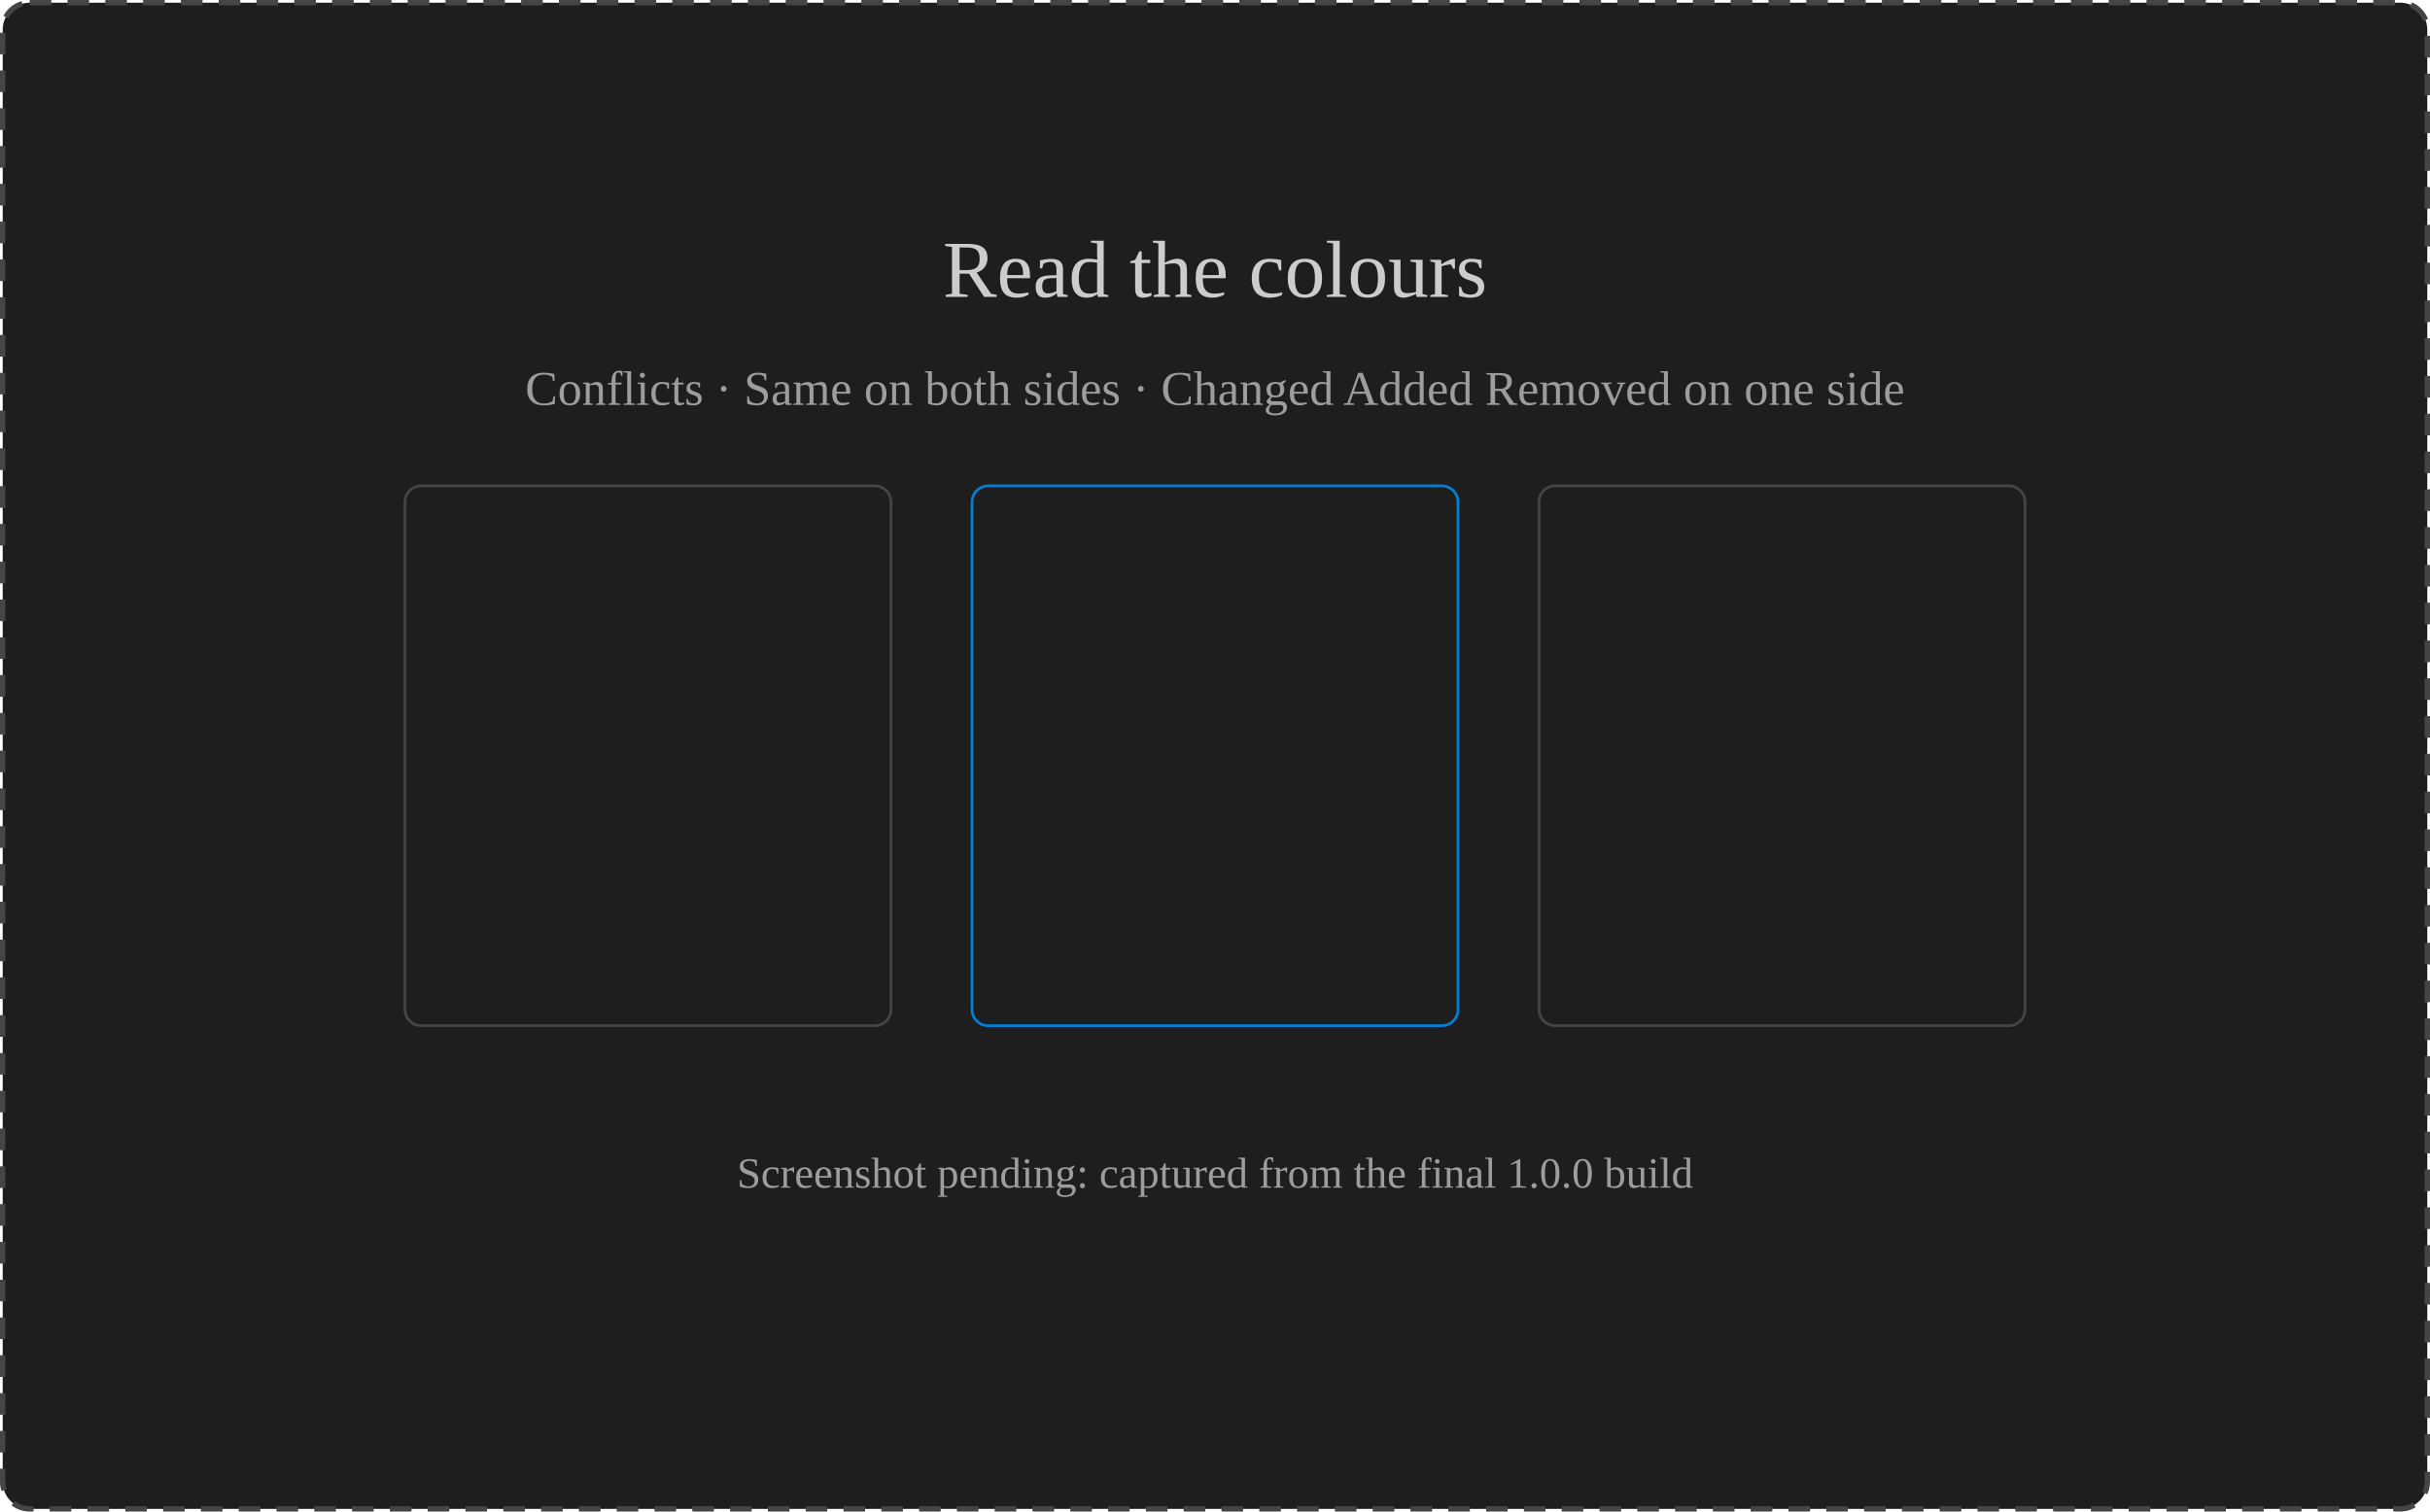
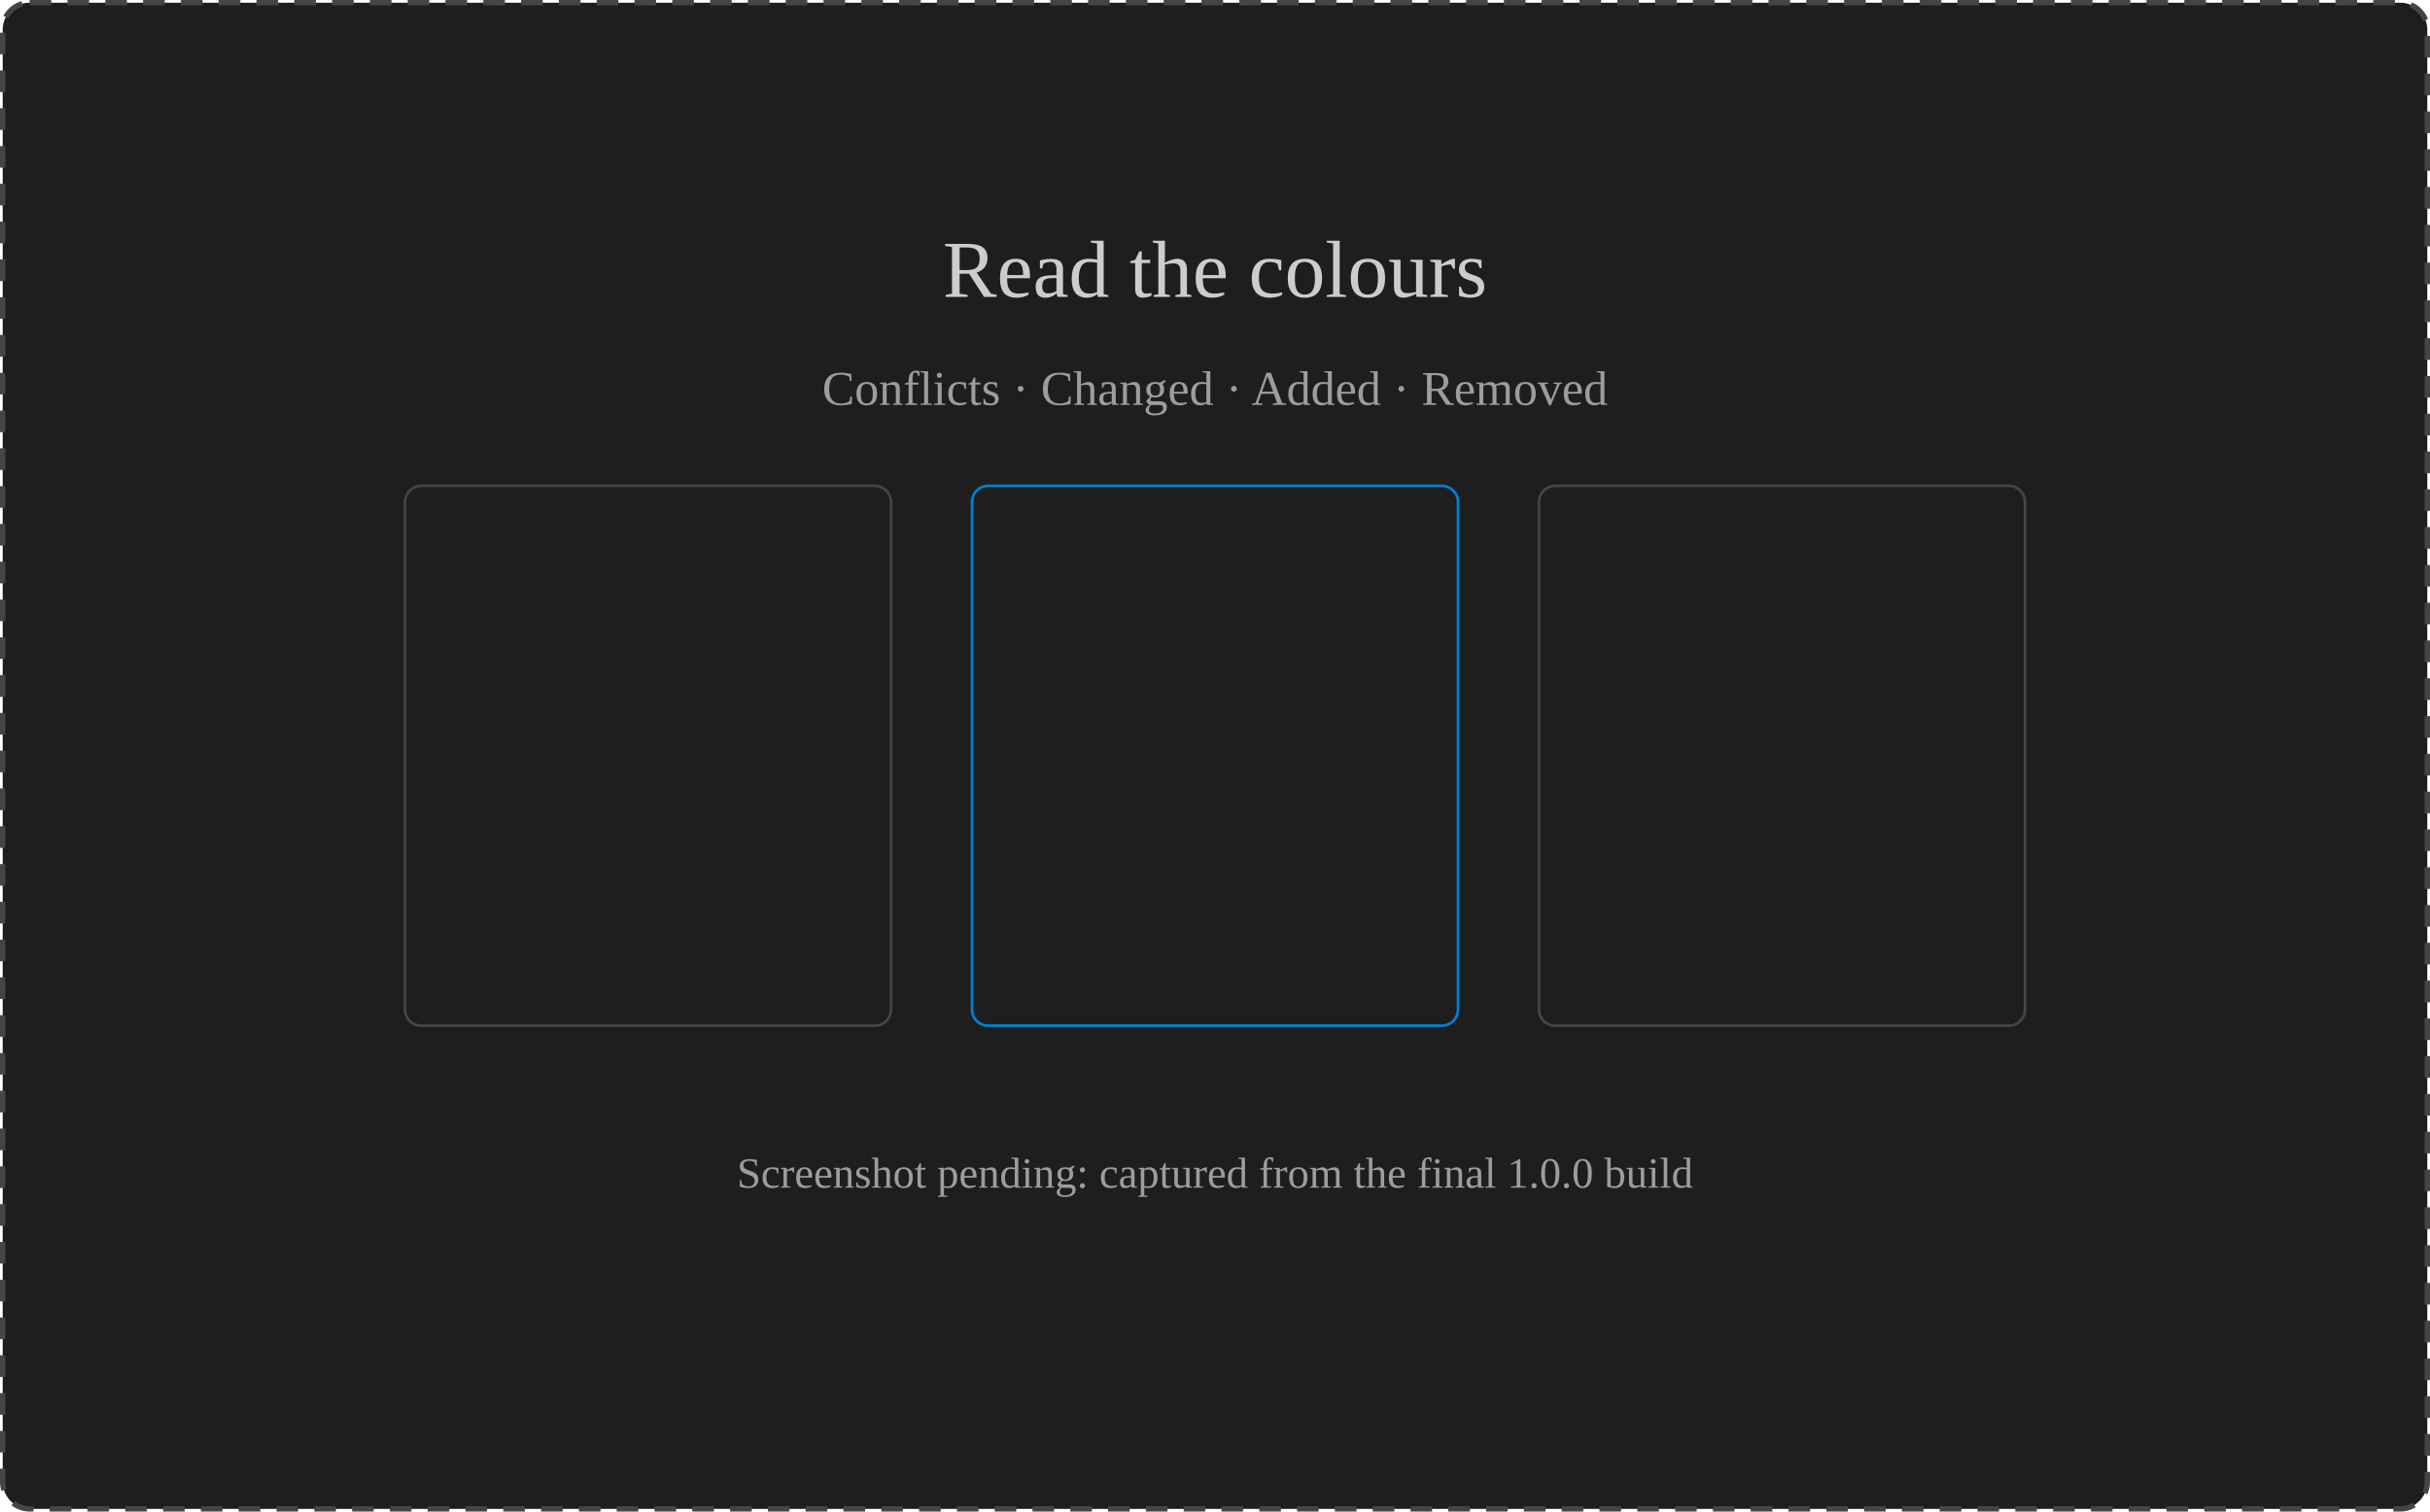
<svg xmlns="http://www.w3.org/2000/svg" width="900" height="560" viewBox="0 0 900 560" role="img" aria-label="Read the colours">
  <rect x="1" y="1" width="898" height="558" rx="10" fill="var(--vscode-editor-background, #1e1e1e)" stroke="var(--vscode-editorWidget-border, #454545)" stroke-width="2" stroke-dasharray="8 6" />
  <g font-family="var(--vscode-font-family, sans-serif)" text-anchor="middle">
    <rect x="150" y="180" width="180" height="200" rx="6" fill="none" stroke="var(--vscode-editorWidget-border, #454545)" />
    <rect x="360" y="180" width="180" height="200" rx="6" fill="none" stroke="var(--vscode-focusBorder, #007fd4)" />
    <rect x="570" y="180" width="180" height="200" rx="6" fill="none" stroke="var(--vscode-editorWidget-border, #454545)" />
    <text x="450" y="110" font-size="30" fill="var(--vscode-foreground, #cccccc)">Read the colours</text>
-     <text x="450" y="150" font-size="18" fill="var(--vscode-descriptionForeground, #9d9d9d)">Conflicts · Same on both sides · Changed Added Removed on one side</text>
+     <text x="450" y="150" font-size="18" fill="var(--vscode-descriptionForeground, #9d9d9d)">Conflicts · Changed · Added · Removed</text>
    <text x="450" y="440" font-size="16" fill="var(--vscode-descriptionForeground, #9d9d9d)">Screenshot pending: captured from the final 1.0.0 build</text>
  </g>
</svg>
